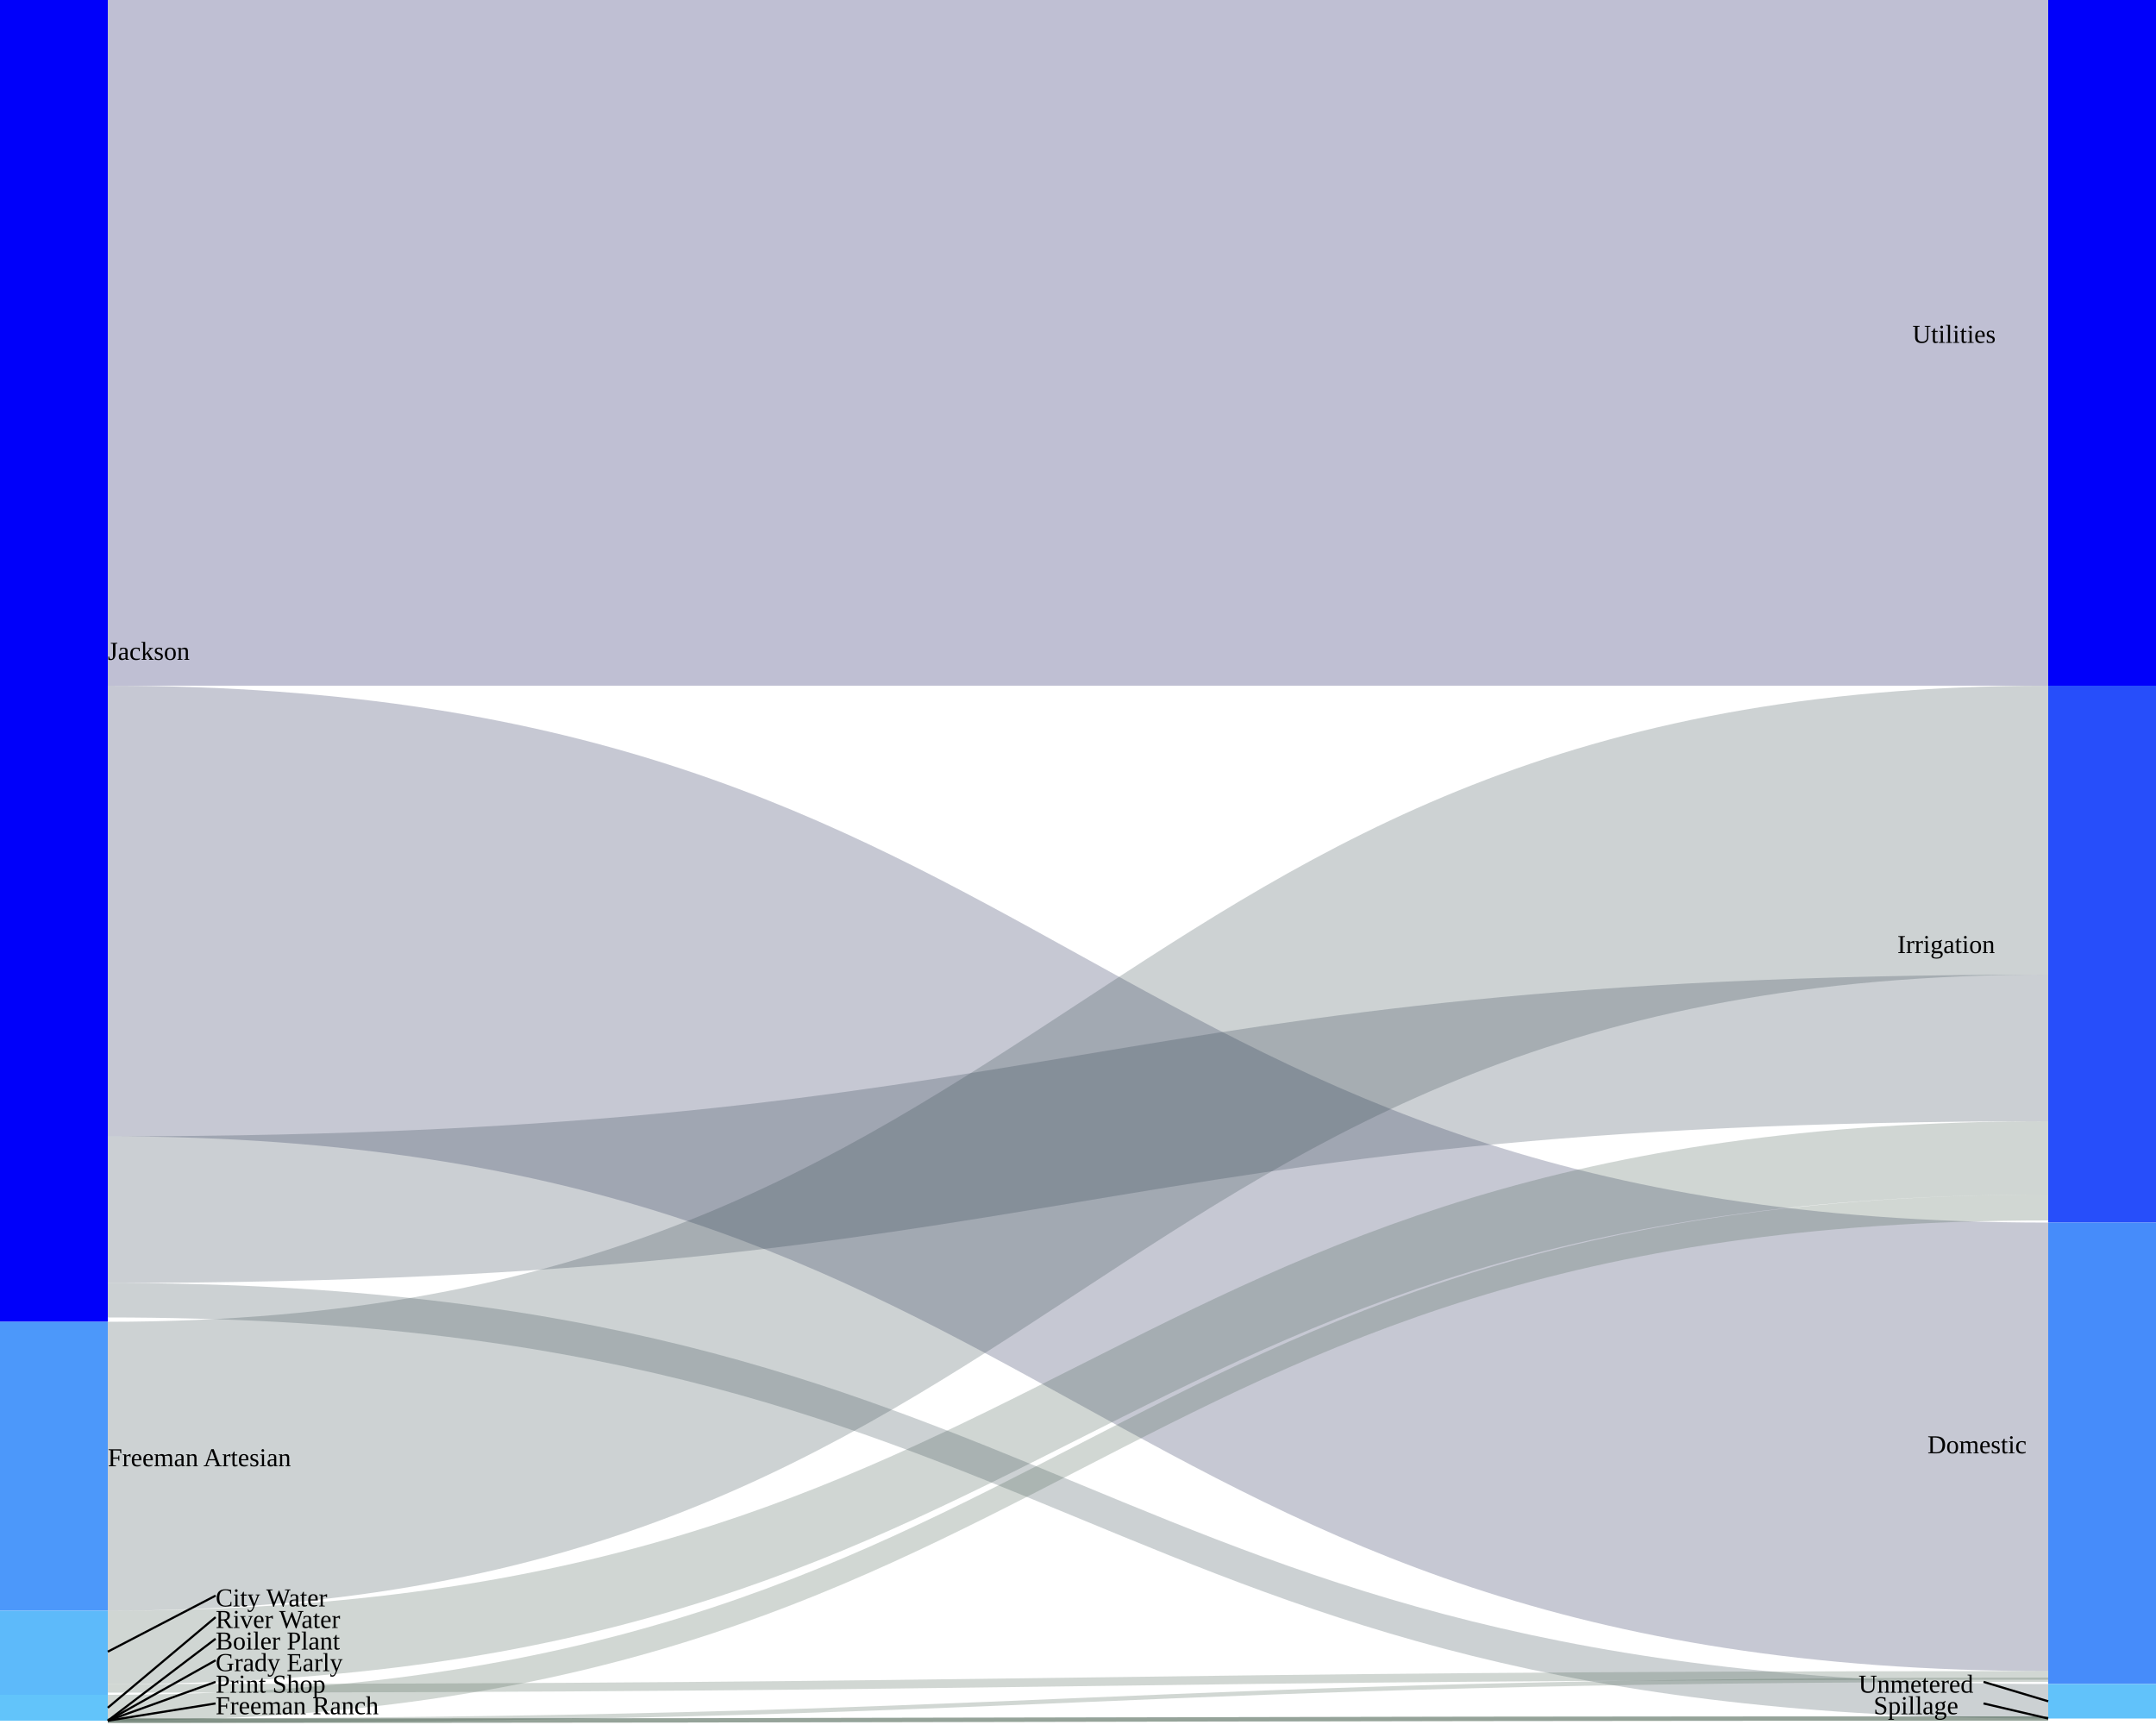
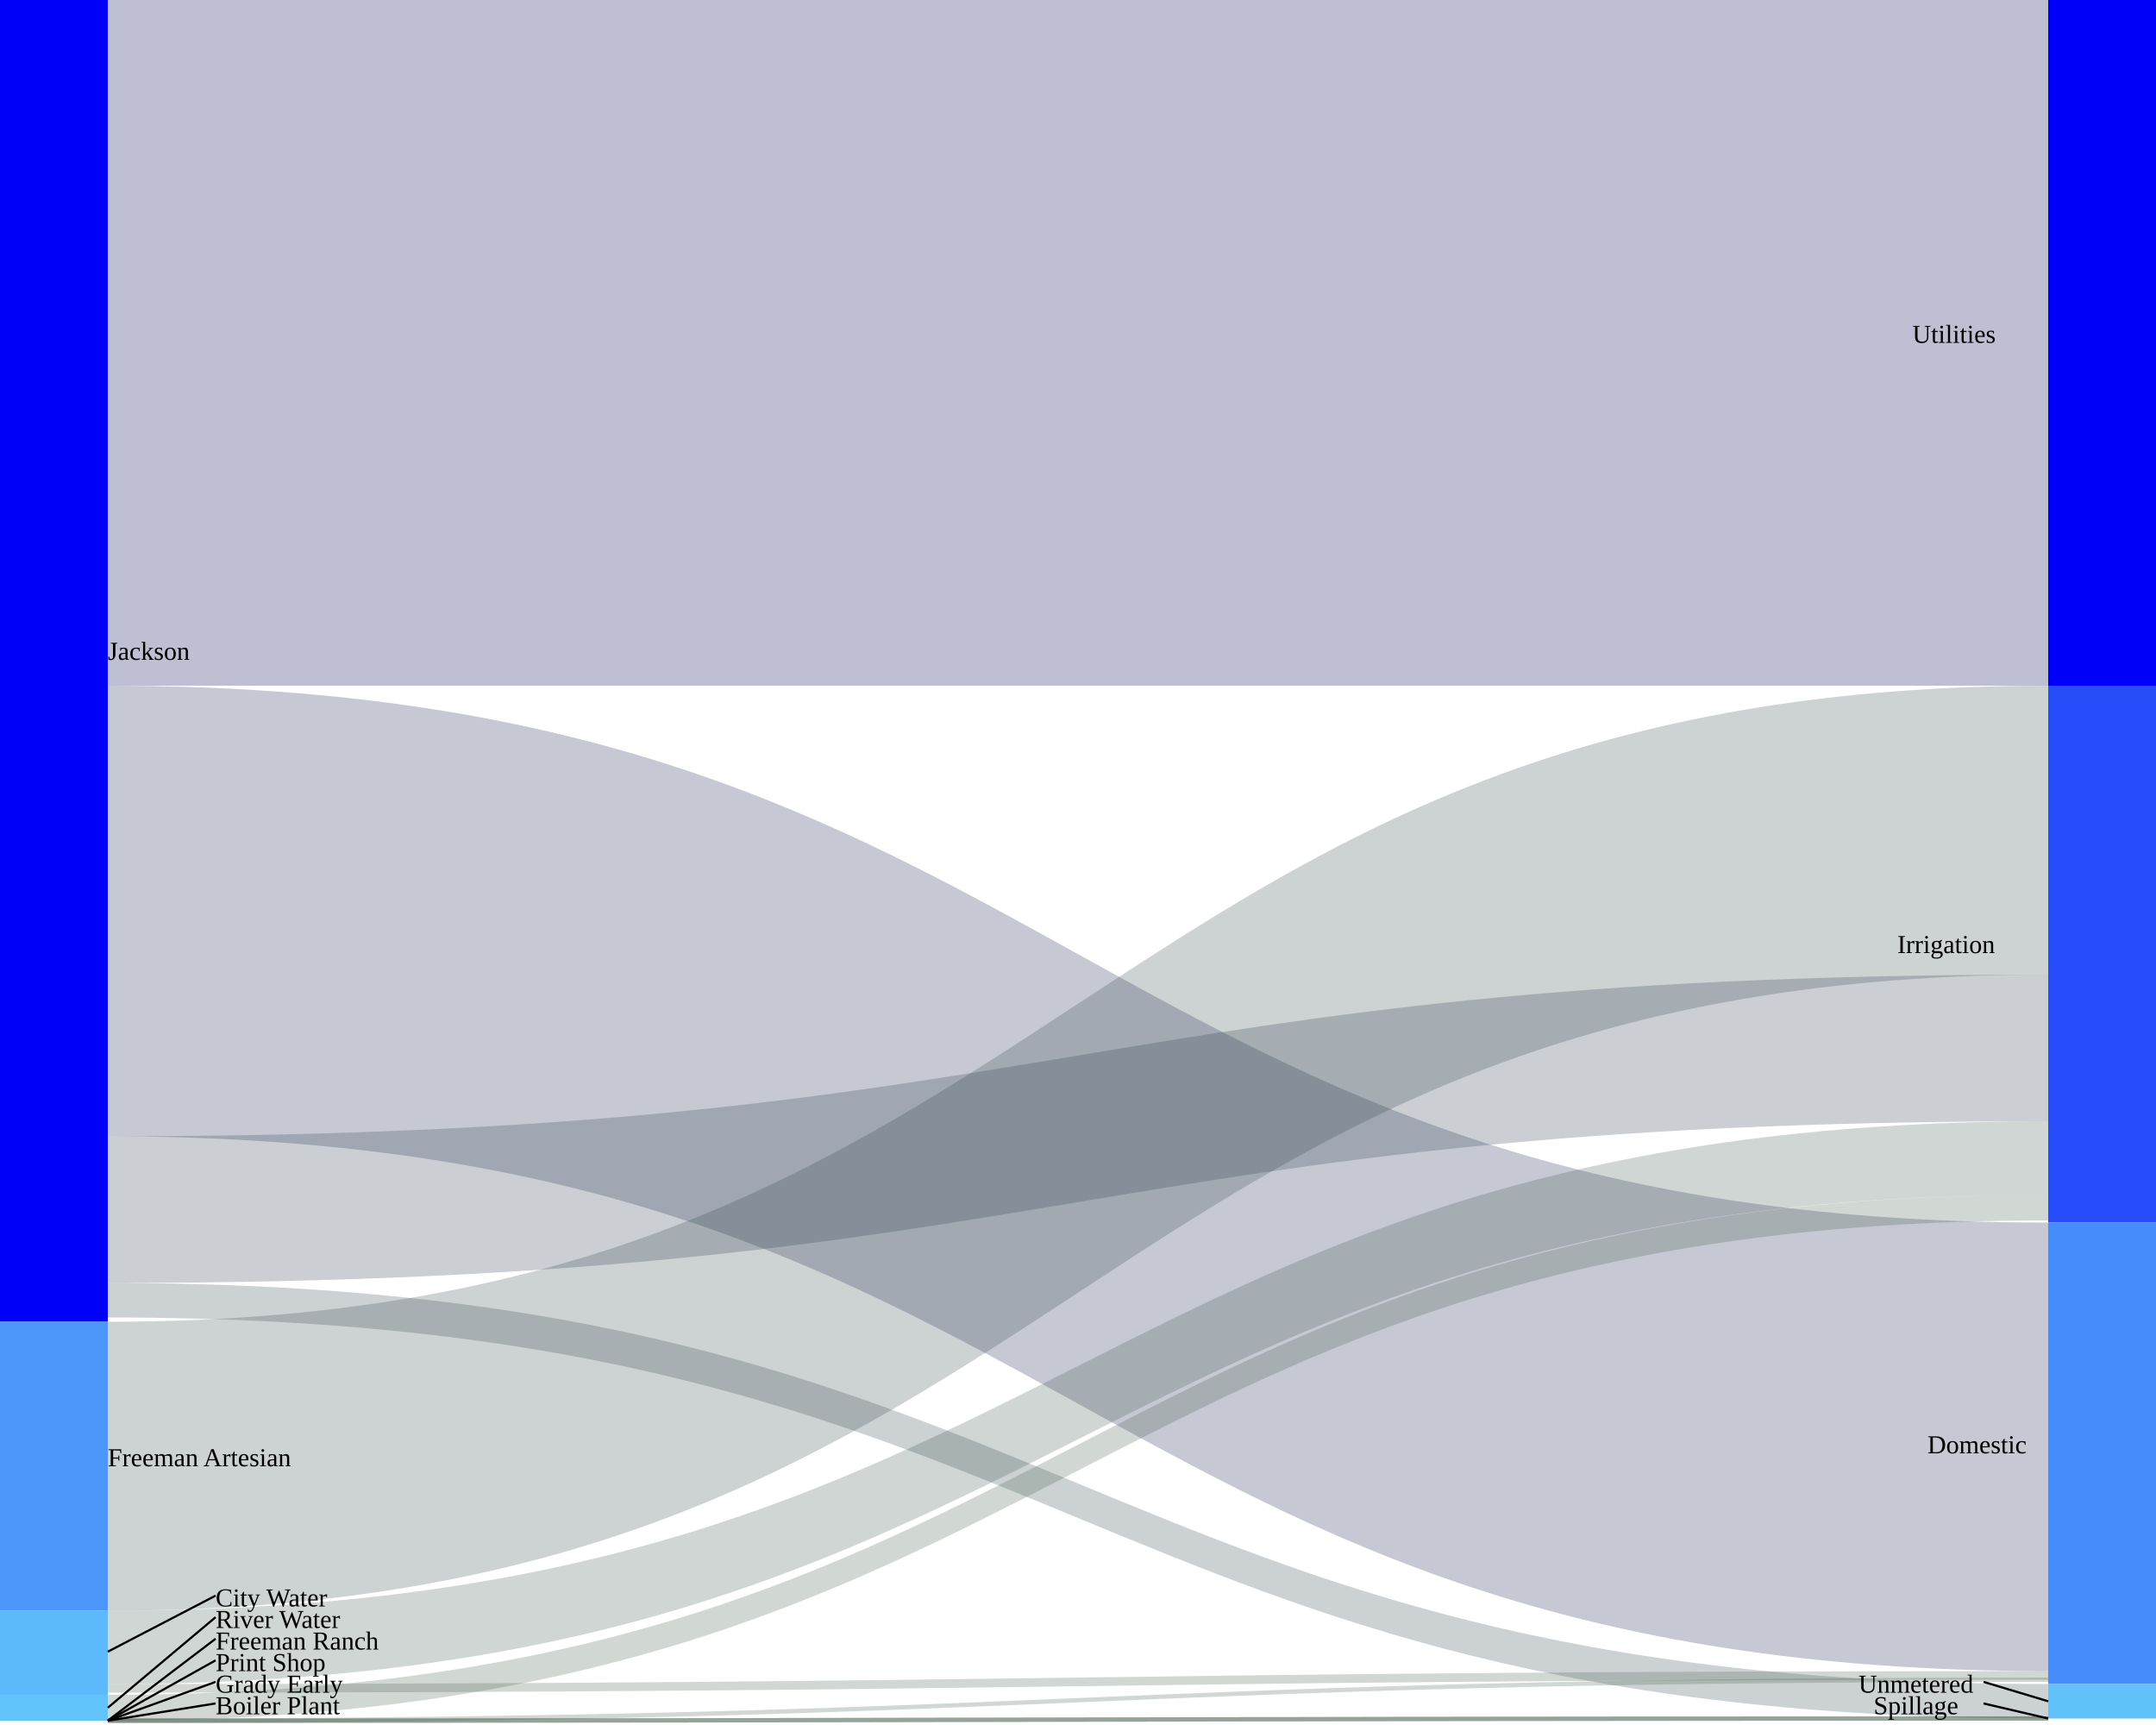
<svg xmlns="http://www.w3.org/2000/svg" width="1000" height="800">
  <path d="M 50,0 C 500,0 500,0 950,0 L 950,318 C 500,318 500,318 50,318 Z" fill="#000050" fill-opacity="0.25" stroke-width="2" />
  <path d="M 50,318 C 500,318 500,567 950,567 L 950,775 C 500,775 500,527 50,527 Z" fill="#1d2750" fill-opacity="0.25" stroke-width="2" />
  <path d="M 50,613 C 500,613 500,318 950,318 L 950,452 C 500,452 500,747 50,747 Z" fill="#394c50" fill-opacity="0.25" stroke-width="2" />
  <path d="M 50,527 C 500,527 500,452 950,452 L 950,520 C 500,520 500,595 50,595 Z" fill="#304150" fill-opacity="0.25" stroke-width="2" />
  <path d="M 50,747 C 500,747 500,520 950,520 L 950,554 C 500,554 500,781 50,781 Z" fill="#455d50" fill-opacity="0.25" stroke-width="2" />
  <path d="M 50,595 C 500,595 500,781 950,781 L 950,797 C 500,797 500,611 50,611 Z" fill="#374a50" fill-opacity="0.25" stroke-width="2" />
  <path d="M 50,786 C 500,786 500,554 950,554 L 950,566 C 500,566 500,798 50,798 Z" fill="#496250" fill-opacity="0.25" stroke-width="2" />
  <path d="M 50,781 C 500,781 500,775 950,775 L 950,779 C 500,779 500,785 50,785 Z" fill="#486150" fill-opacity="0.25" stroke-width="2" />
  <path d="M 50,797 C 500,797 500,778 950,778 L 950,780 C 500,780 500,799 50,799 Z" fill="#4a6350" fill-opacity="0.25" stroke-width="2" />
  <path d="M 50,797 C 500,797 500,796 950,796 L 950,798 C 500,798 500,799 50,799 Z" fill="#4a6350" fill-opacity="0.25" stroke-width="2" />
  <path d="M 50,797 C 500,797 500,796 950,796 L 950,798 C 500,798 500,799 50,799 Z" fill="#4a6350" fill-opacity="0.25" stroke-width="2" />
  <path d="M 50,797 C 500,797 500,796 950,796 L 950,798 C 500,798 500,799 50,799 Z" fill="#4a6350" fill-opacity="0.25" stroke-width="2" />
  <path d="M 0,0 L 0,613 L 50,613 L 50,0 Z" fill="#0000fa" fill-opacity="1.0" />
+   <path d="M 950,0 L 950,318 L 1000,318 L 1000,0 Z" fill="#0000fa" fill-opacity="1.0" />
+   <path d="M 950,318 L 950,567 L 1000,567 L 1000,318 Z" fill="#274efa" fill-opacity="1.0" />
+   <path d="M 950,567 L 950,781 L 1000,781 L 1000,567 Z" fill="#468cfa" fill-opacity="1.0" />
  <path d="M 0,613 L 0,747 L 50,747 L 50,613 Z" fill="#4c98fa" fill-opacity="1.0" />
  <path d="M 0,747 L 0,786 L 50,786 L 50,747 Z" fill="#5dbafa" fill-opacity="1.0" />
+   <path d="M 950,781 L 950,797 L 1000,797 L 1000,781 Z" fill="#61c2fa" fill-opacity="1.0" />
  <path d="M 0,786 L 0,798 L 50,798 L 50,786 Z" fill="#62c4fa" fill-opacity="1.0" />
+   <path d="M 0,798 L 0,798 L 50,798 L 50,798 Z" fill="#63c6fa" fill-opacity="1.0" />
+   <path d="M 950,797 L 950,797 L 1000,797 L 1000,797 Z" fill="#63c6fa" fill-opacity="1.0" />
  <path d="M 0,798 L 0,798 L 50,798 L 50,798 Z" fill="#63c6fa" fill-opacity="1.0" />
  <path d="M 0,798 L 0,798 L 50,798 L 50,798 Z" fill="#63c6fa" fill-opacity="1.0" />
  <path d="M 0,798 L 0,798 L 50,798 L 50,798 Z" fill="#63c6fa" fill-opacity="1.0" />
-   <path d="M 0,798 L 0,798 L 50,798 L 50,798 Z" fill="#63c6fa" fill-opacity="1.0" />
-   <path d="M 950,0 L 950,318 L 1000,318 L 1000,0 Z" fill="#0000fa" fill-opacity="1.0" />
-   <path d="M 950,318 L 950,567 L 1000,567 L 1000,318 Z" fill="#274efa" fill-opacity="1.0" />
-   <path d="M 950,567 L 950,781 L 1000,781 L 1000,567 Z" fill="#468cfa" fill-opacity="1.0" />
-   <path d="M 950,781 L 950,797 L 1000,797 L 1000,781 Z" fill="#61c2fa" fill-opacity="1.0" />
-   <path d="M 950,797 L 950,797 L 1000,797 L 1000,797 Z" fill="#63c6fa" fill-opacity="1.0" />
  <text x="887" y="159" font-size="12">Utilities</text>
  <text x="50" y="306" font-size="12">Jackson</text>
  <text x="880" y="442" font-size="12">Irrigation</text>
  <text x="894" y="674" font-size="12">Domestic</text>
  <text x="50" y="680" font-size="12">Freeman Artesian</text>
  <text x="100" y="745" font-size="12">City Water</text>
  <text x="862" y="785" font-size="12">Unmetered</text>
  <text x="100" y="755" font-size="12">River Water</text>
  <text x="869" y="795" font-size="12">Spillage</text>
-   <text x="100" y="765" font-size="12">Boiler Plant</text>
-   <text x="100" y="775" font-size="12">Grady Early</text>
-   <text x="100" y="785" font-size="12">Print Shop</text>
-   <text x="100" y="795" font-size="12">Freeman Ranch</text>
+   <text x="100" y="765" font-size="12">Freeman Ranch</text>
+   <text x="100" y="775" font-size="12">Print Shop</text>
+   <text x="100" y="785" font-size="12">Grady Early</text>
+   <text x="100" y="795" font-size="12">Boiler Plant</text>
  <line x1="100" y1="740" x2="50" y2="766" stroke="black" />
  <line x1="920" y1="780" x2="950" y2="789" stroke="black" />
  <line x1="100" y1="750" x2="50" y2="792" stroke="black" />
  <line x1="920" y1="790" x2="950" y2="797" stroke="black" />
  <line x1="100" y1="760" x2="50" y2="798" stroke="black" />
  <line x1="100" y1="770" x2="50" y2="798" stroke="black" />
  <line x1="100" y1="780" x2="50" y2="798" stroke="black" />
  <line x1="100" y1="790" x2="50" y2="798" stroke="black" />
</svg>
